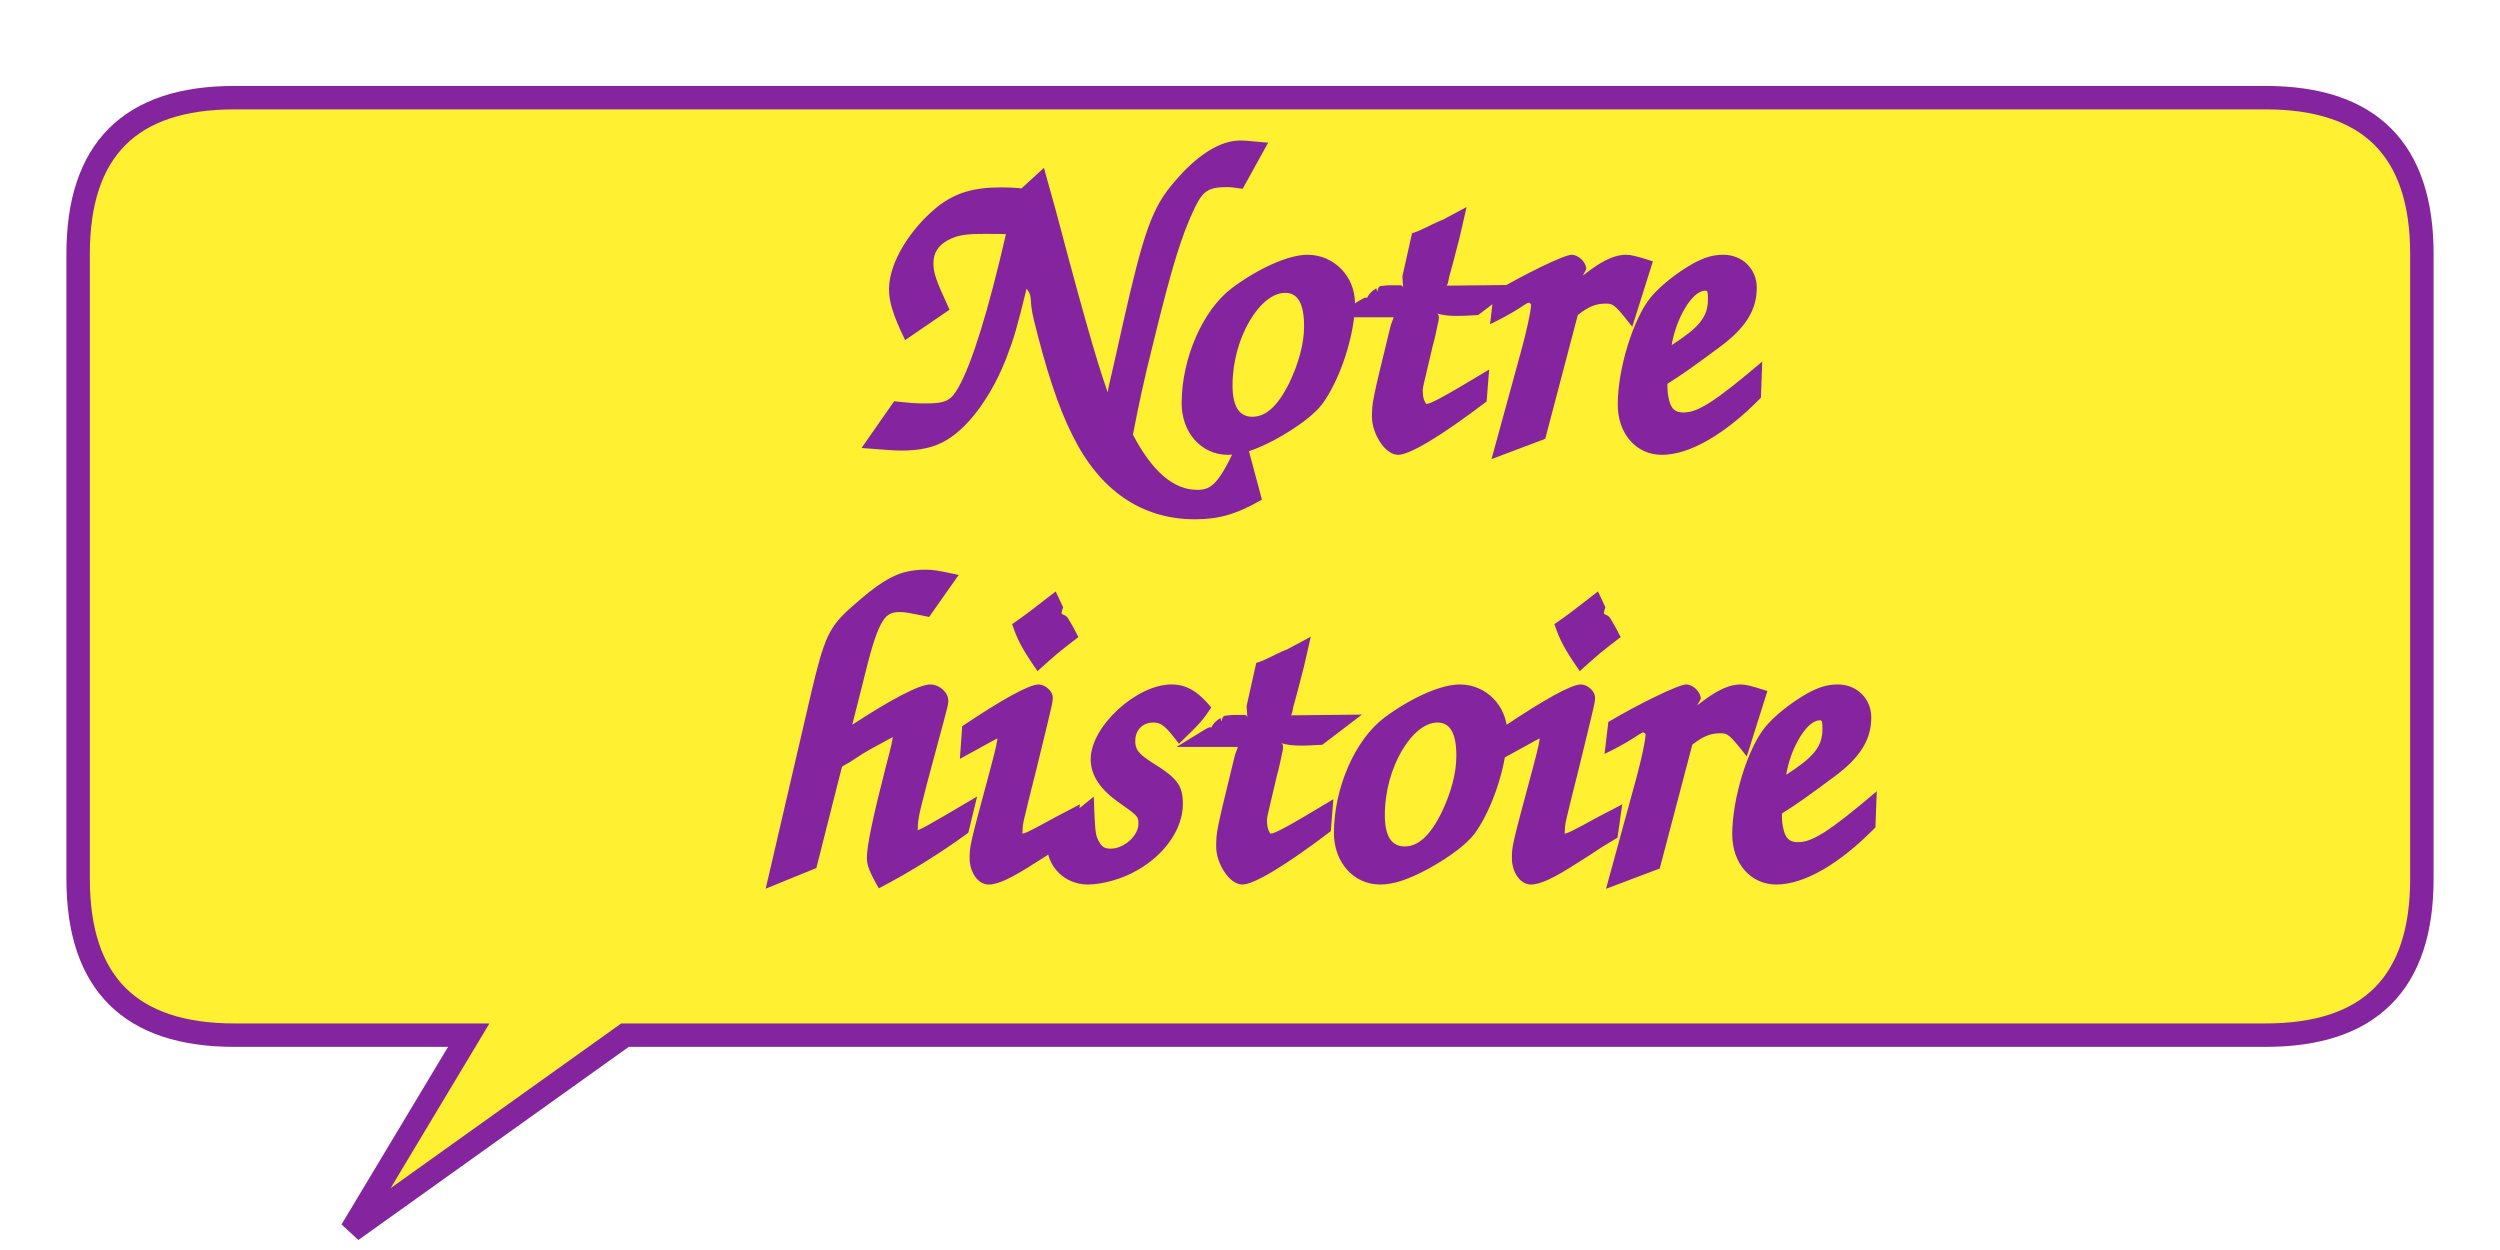
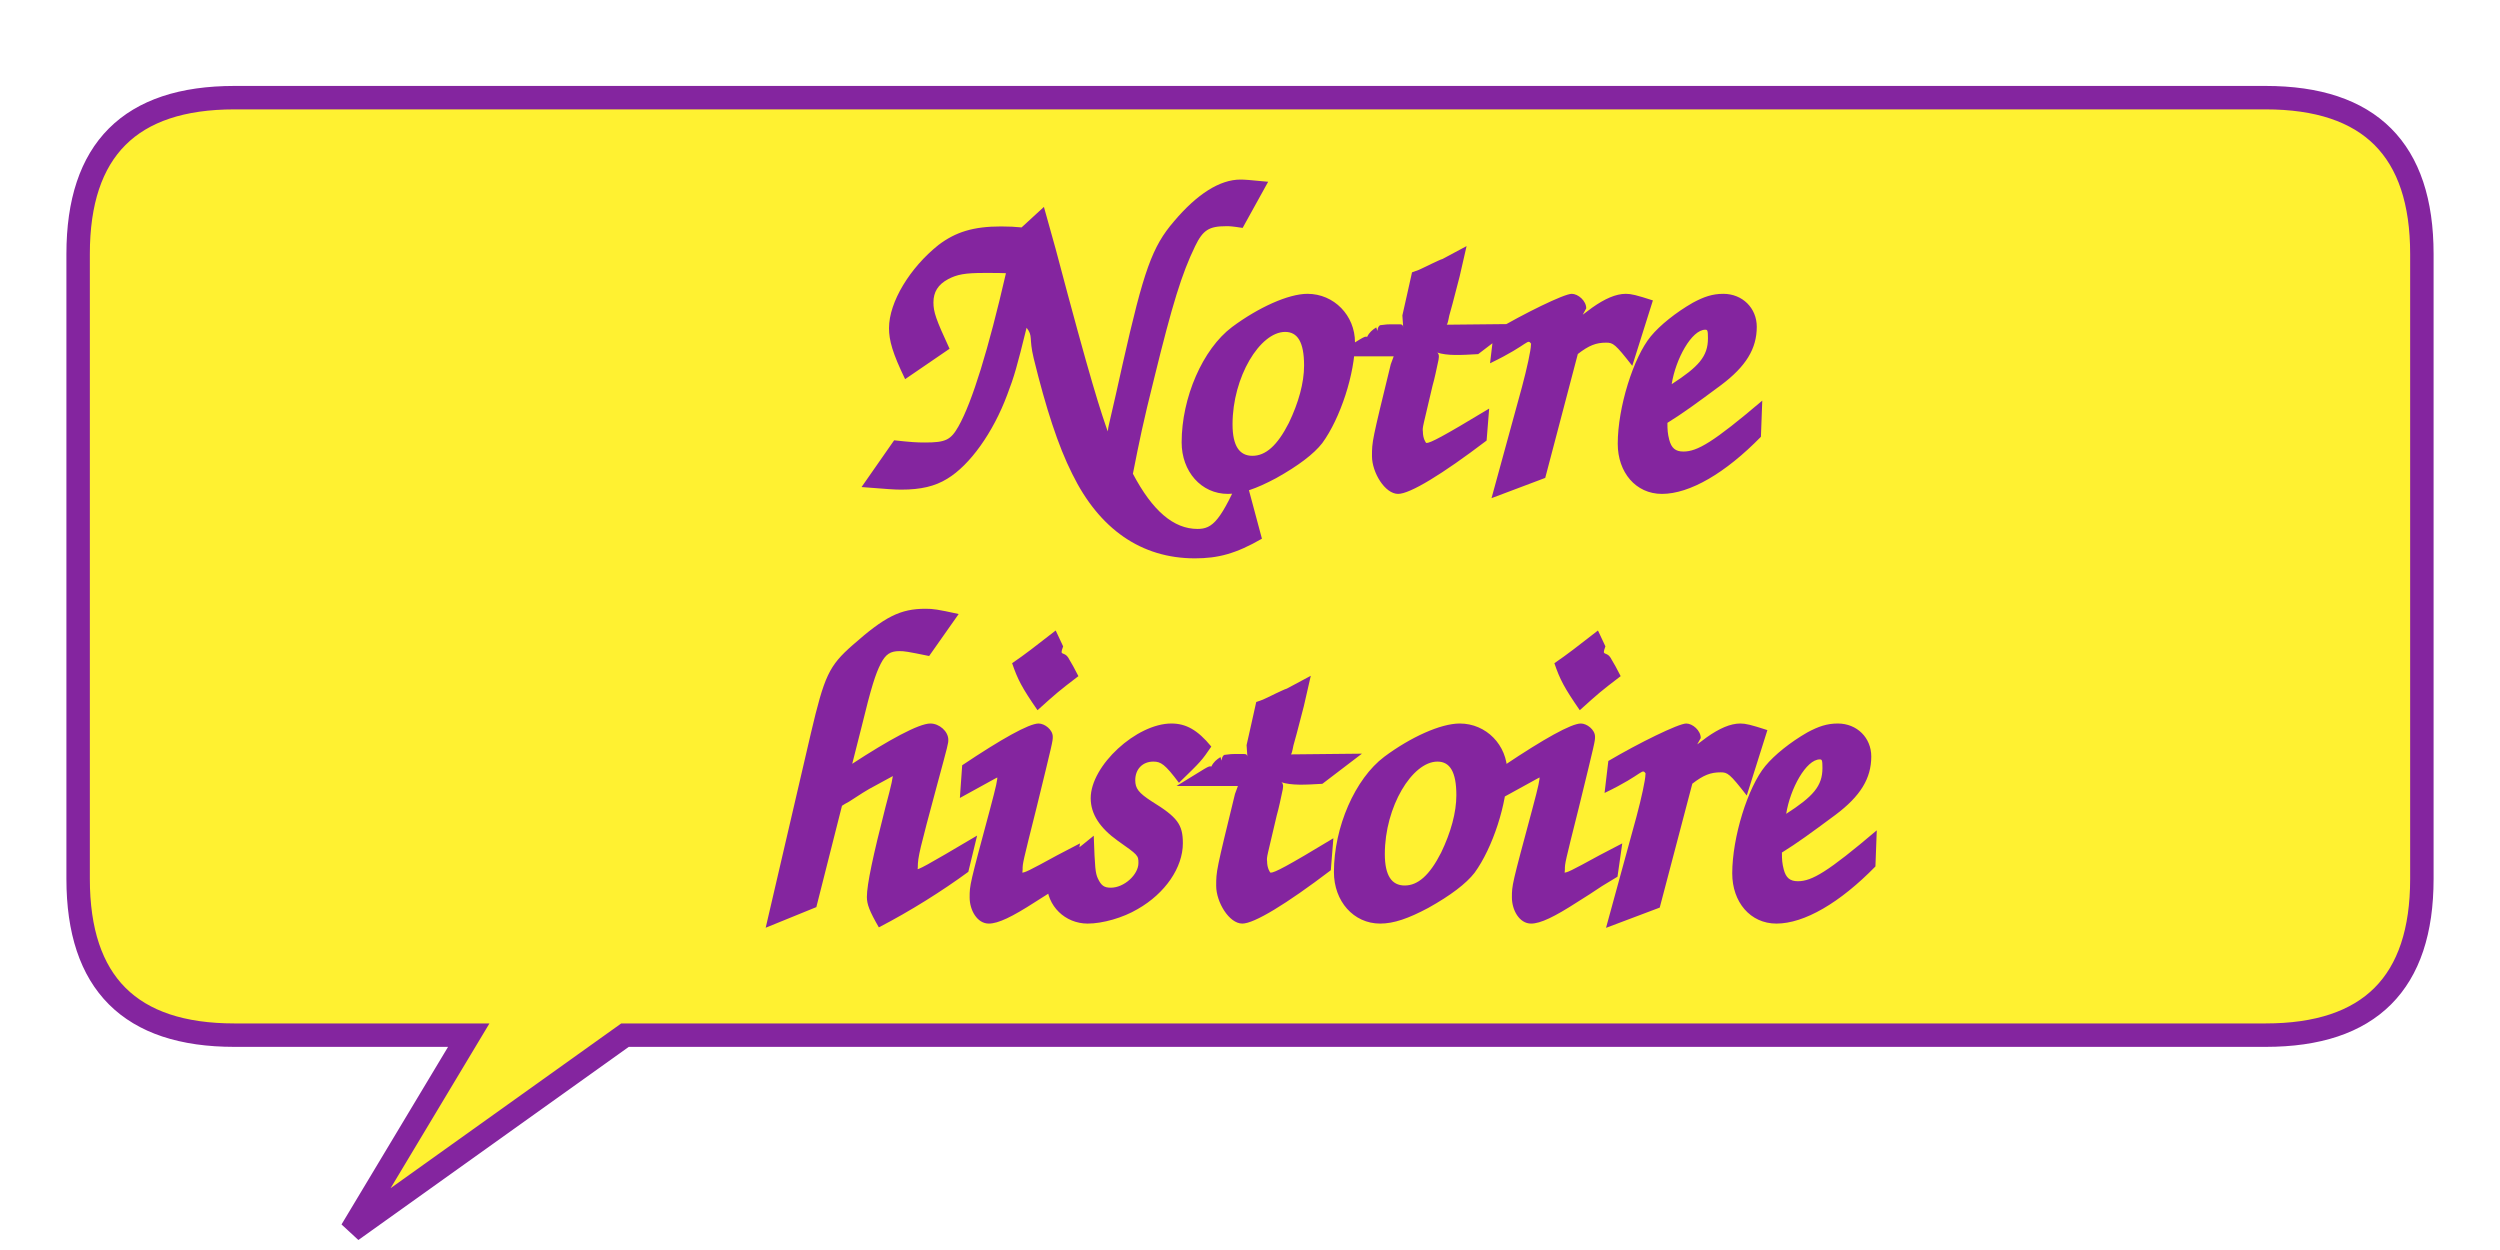
<svg xmlns="http://www.w3.org/2000/svg" width="320" height="160" viewBox="0 0 320 155">
  <path d="M 30 10 Q 10 10 10 30 L 10 110 Q 10 130 30 130 L 60 130 L 45 155 L 80 130 L 290 130 Q 310 130 310 110 L 310 30 Q 310 10 290 10 Z" fill="#FFF131" stroke="#84259F" stroke-width="3" />
-   <text x="165" y="55" font-family="Pangolin, cursive" font-size="55" font-weight="bold" fill="#84259F" text-anchor="middle">Notre</text>
-   <text x="165" y="110" font-family="Pangolin, cursive" font-size="55" font-weight="bold" fill="#84259F" text-anchor="middle">histoire</text>
+   <text x="165" y="60" font-family="Pangolin, cursive" font-size="55" font-weight="bold" fill="#84259F" text-anchor="middle">Notre</text>
+   <text x="165" y="115" font-family="Pangolin, cursive" font-size="55" font-weight="bold" fill="#84259F" text-anchor="middle">histoire</text>
</svg>
